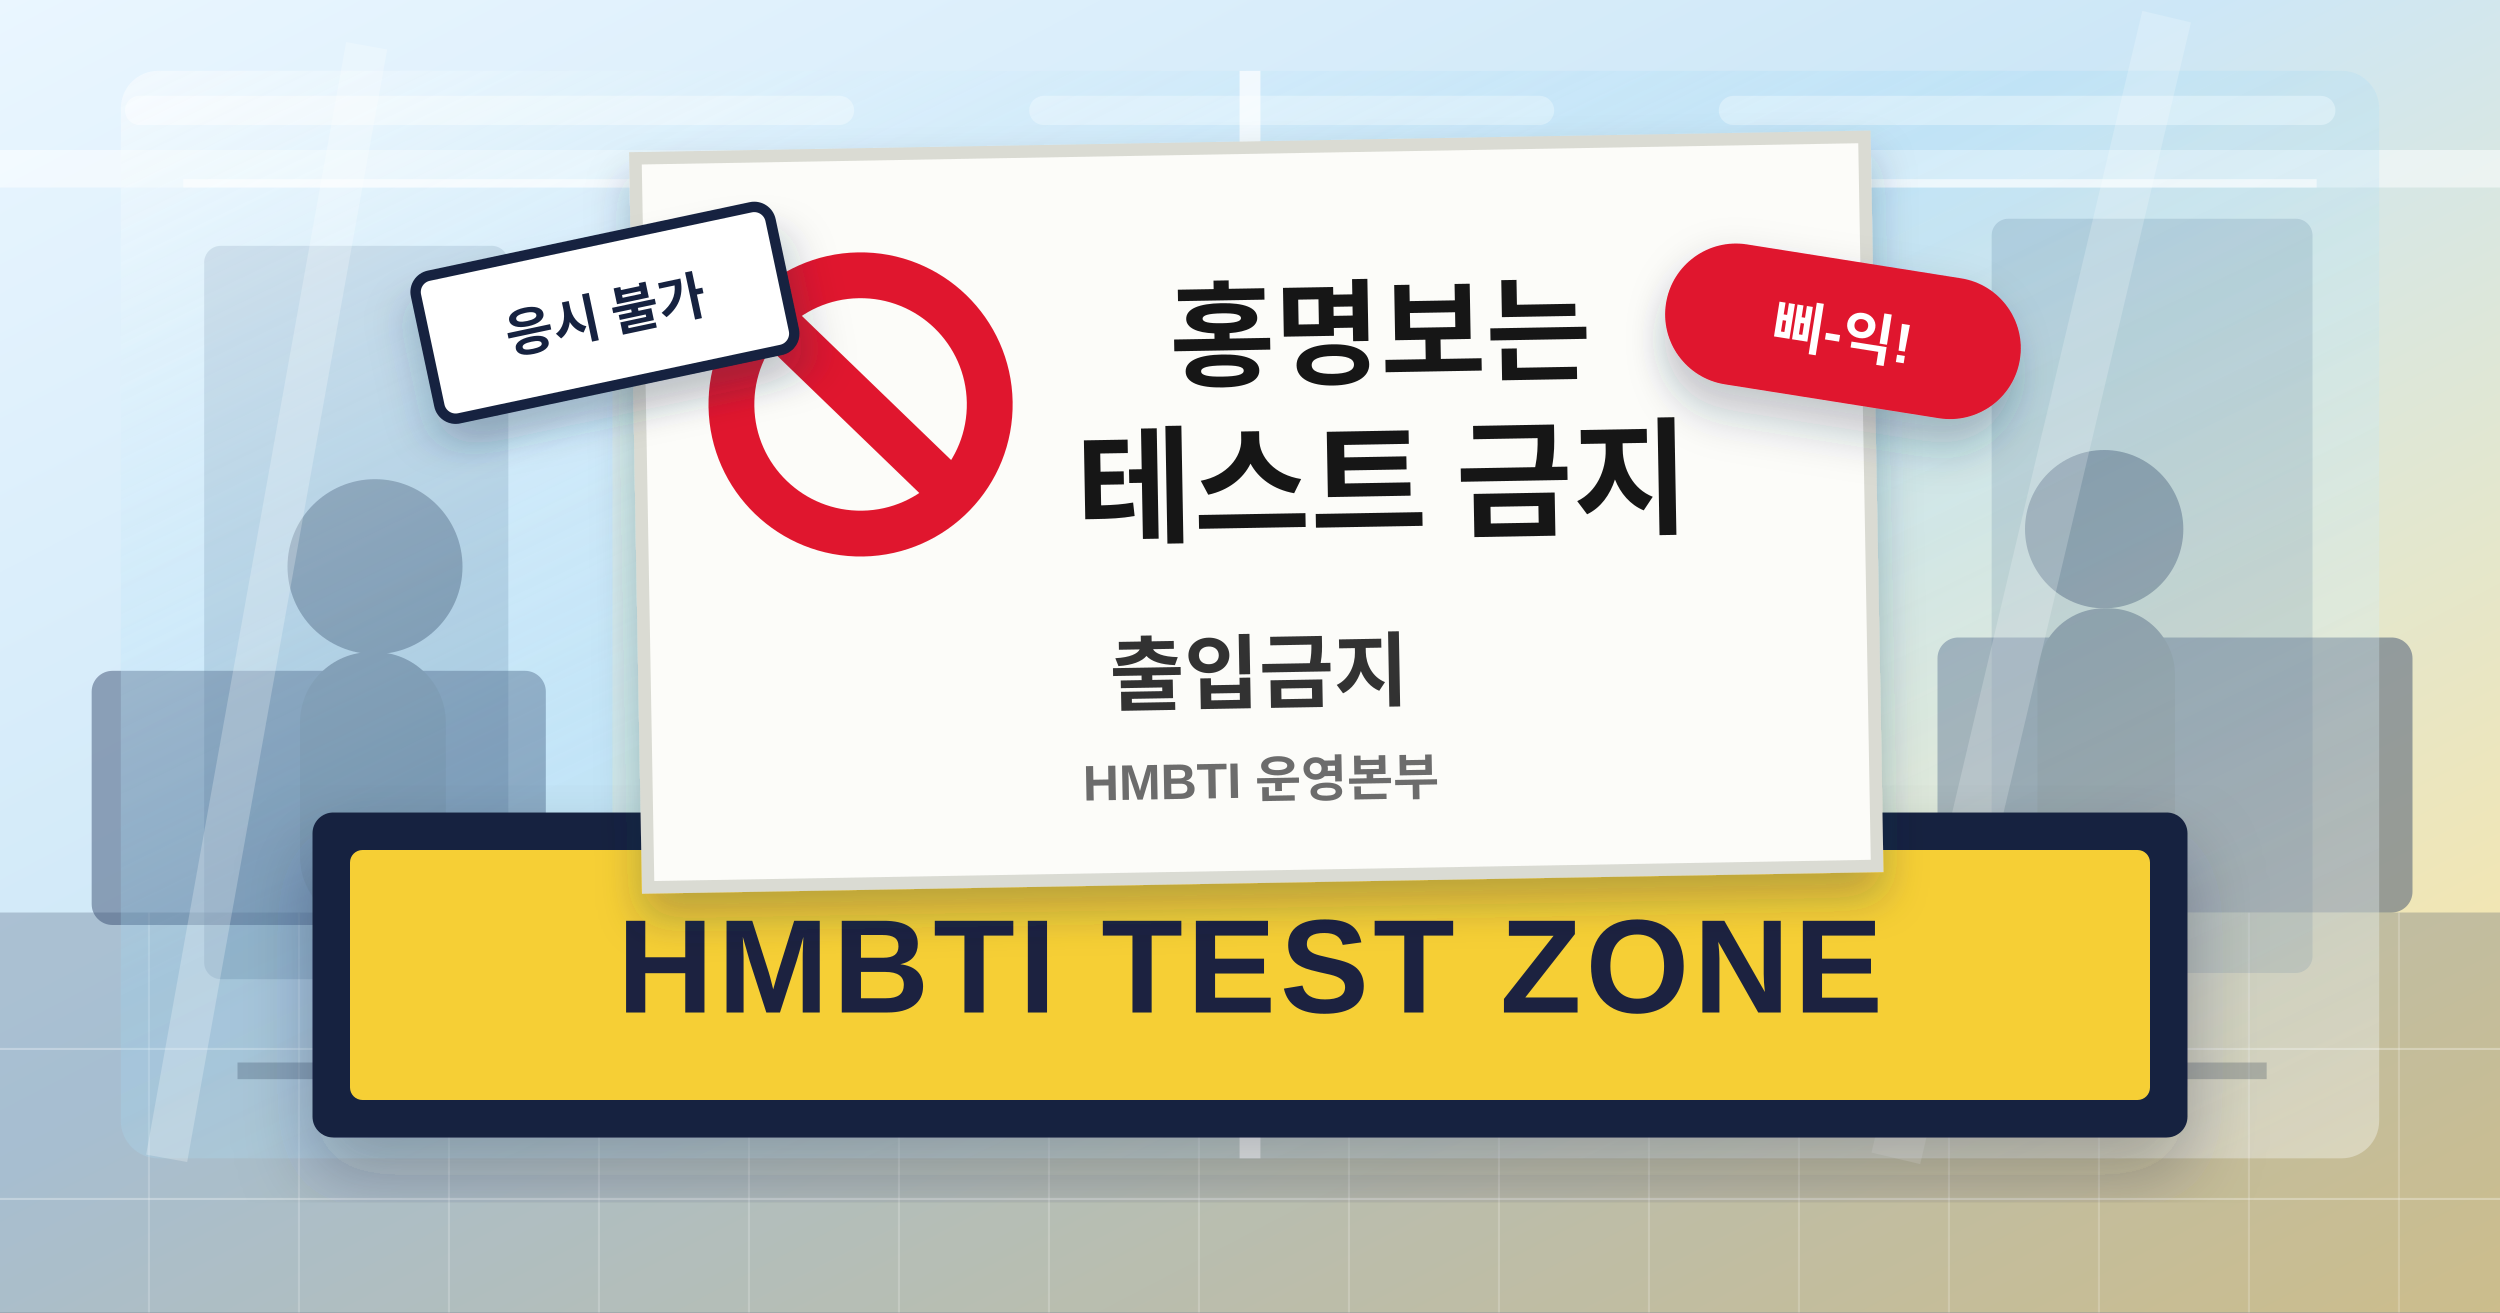
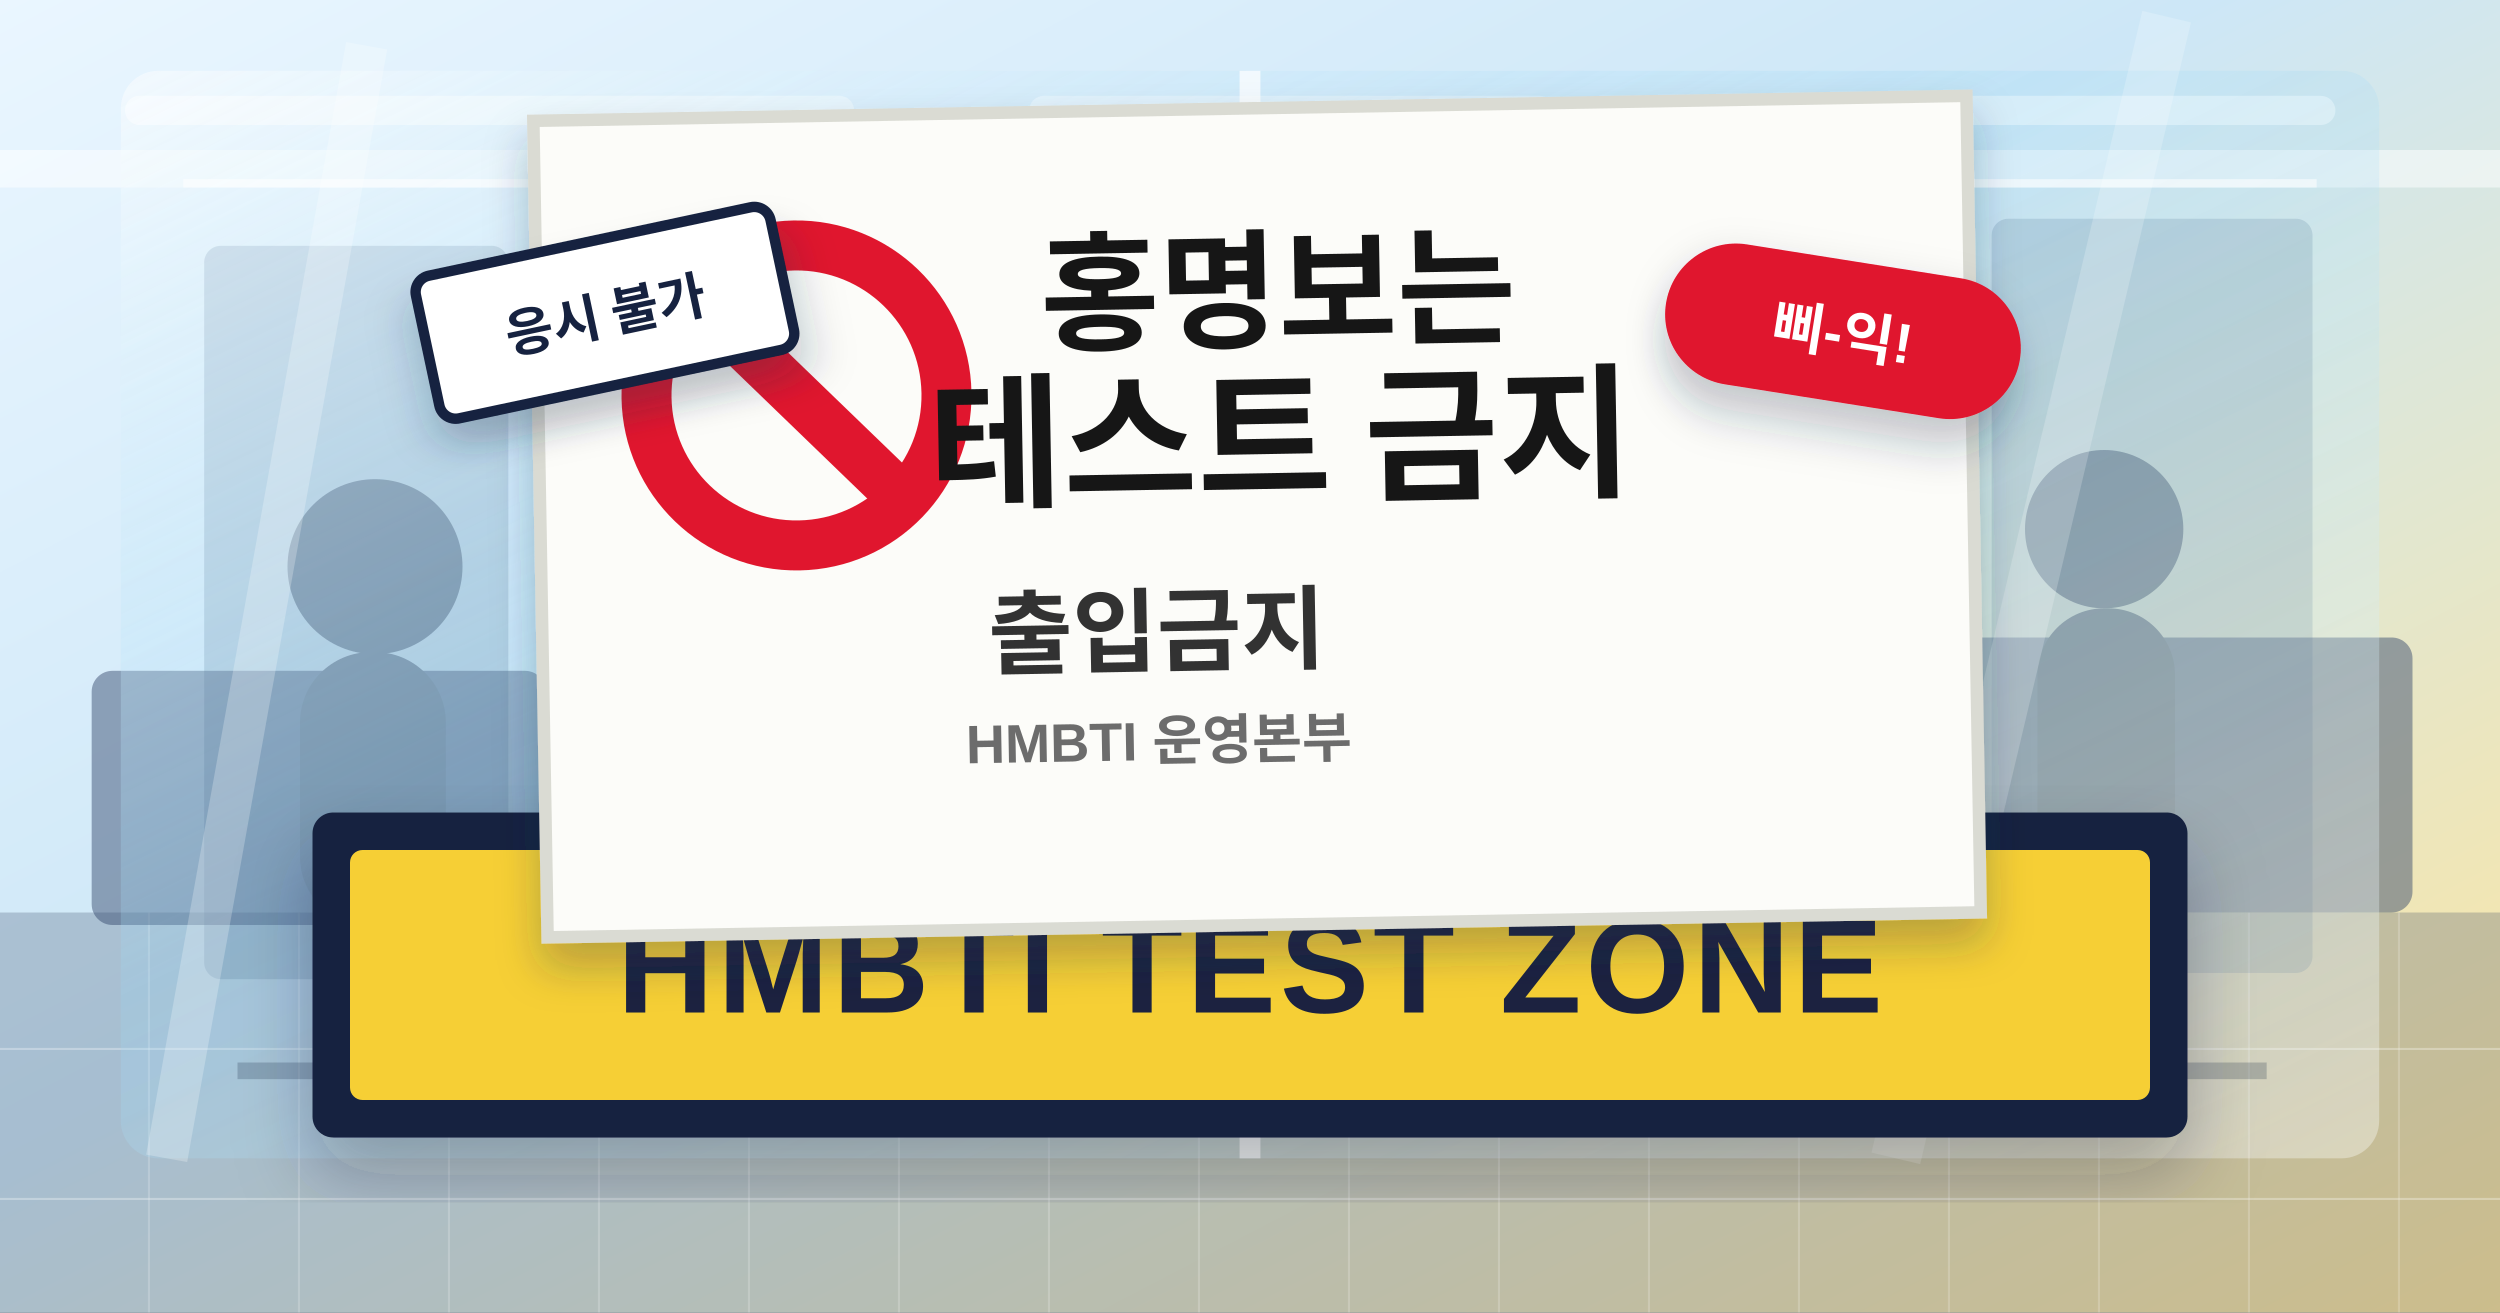
<svg xmlns="http://www.w3.org/2000/svg" viewBox="0 0 1200 630" role="img" aria-labelledby="title desc">
  <defs>
    <linearGradient id="storeLight" x1="0" y1="0" x2="1" y2="1">
      <stop offset="0" stop-color="#eaf6ff" />
      <stop offset="0.44" stop-color="#cde7f7" />
      <stop offset="1" stop-color="#ffe69a" />
    </linearGradient>
    <linearGradient id="doorGlass" x1="0" y1="0" x2="1" y2="1">
      <stop offset="0" stop-color="#ffffff" stop-opacity="0.86" />
      <stop offset="0.42" stop-color="#9bd7f4" stop-opacity="0.42" />
      <stop offset="1" stop-color="#ffffff" stop-opacity="0.62" />
    </linearGradient>
    <filter id="softShadow" x="-20%" y="-20%" width="140%" height="140%">
      <feDropShadow dx="0" dy="18" stdDeviation="18" flood-color="#13233f" flood-opacity="0.28" />
    </filter>
    <filter id="paperShadow" x="-20%" y="-20%" width="140%" height="140%">
      <feDropShadow dx="0" dy="12" stdDeviation="10" flood-color="#25324d" flood-opacity="0.28" />
    </filter>
    <pattern id="floorLines" width="72" height="72" patternUnits="userSpaceOnUse" patternTransform="rotate(0)">
      <path d="M0 72H72" fill="none" stroke="#ffffff" stroke-opacity="0.42" stroke-width="2" />
      <path d="M72 0V72" fill="none" stroke="#ffffff" stroke-opacity="0.26" stroke-width="2" />
    </pattern>
  </defs>
  <rect width="1200" height="630" fill="#162540" />
  <rect x="0" y="0" width="1200" height="630" fill="url(#storeLight)" />
  <rect x="0" y="438" width="1200" height="192" fill="#34445f" opacity="0.25" />
  <rect x="0" y="438" width="1200" height="192" fill="url(#floorLines)" opacity="0.72" />
  <g opacity="0.7">
    <rect x="98" y="118" width="146" height="352" rx="8" fill="#31547a" opacity="0.32" />
    <rect x="956" y="105" width="154" height="362" rx="8" fill="#31547a" opacity="0.3" />
    <rect x="294" y="120" width="92" height="330" rx="8" fill="#fff5c6" opacity="0.55" />
    <rect x="804" y="126" width="90" height="326" rx="8" fill="#fff5c6" opacity="0.5" />
    <rect x="0" y="72" width="1200" height="18" fill="#ffffff" opacity="0.72" />
    <rect x="60" y="46" width="350" height="14" rx="7" fill="#ffffff" opacity="0.8" />
    <rect x="494" y="46" width="252" height="14" rx="7" fill="#ffffff" opacity="0.72" />
    <rect x="825" y="46" width="296" height="14" rx="7" fill="#ffffff" opacity="0.76" />
  </g>
  <g opacity="0.46">
    <rect x="44" y="322" width="218" height="122" rx="10" fill="#2f4368" />
    <rect x="930" y="306" width="228" height="132" rx="10" fill="#2f4368" />
    <circle cx="180" cy="272" r="42" fill="#203250" />
    <rect x="144" y="313" width="70" height="132" rx="34" fill="#203250" />
    <circle cx="1010" cy="254" r="38" fill="#203250" />
    <rect x="978" y="292" width="66" height="138" rx="32" fill="#203250" />
  </g>
  <rect x="58" y="34" width="1084" height="522" rx="18" fill="url(#doorGlass)" opacity="0.58" />
  <path d="M600 34V556" stroke="#ffffff" stroke-width="10" stroke-opacity="0.72" />
  <path d="M88 88H1112" stroke="#ffffff" stroke-width="4" stroke-opacity="0.55" />
  <path d="M114 514H1088" stroke="#10213f" stroke-width="8" stroke-opacity="0.22" />
  <path d="M176 22L80 556" stroke="#ffffff" stroke-width="20" stroke-opacity="0.24" />
  <path d="M1040 8L910 556" stroke="#ffffff" stroke-width="24" stroke-opacity="0.2" />
  <g filter="url(#softShadow)">
    <rect x="150" y="390" width="900" height="156" rx="10" fill="#14233f" />
    <rect x="168" y="408" width="864" height="120" rx="6" fill="#f6cf36" />
    <text x="600" y="486" text-anchor="middle" font-family="'Pretendard', 'Apple SD Gothic Neo', 'Noto Sans KR', Arial, sans-serif" font-size="64" font-weight="900" letter-spacing="2" fill="#1b2440">HMBTI TEST ZONE</text>
  </g>
-   <g transform="translate(305 76) rotate(-1)" filter="url(#paperShadow)">
-     <rect x="0" y="0" width="590" height="350" rx="4" fill="#f8f8f3" />
-     <rect x="0" y="0" width="590" height="350" rx="4" fill="#ffffff" opacity="0.5" />
-     <path d="M0 0H590V350H0Z" fill="none" stroke="#dadbd3" stroke-width="6" />
-     <circle cx="106" cy="120" r="62" fill="none" stroke="#e0182d" stroke-width="22" />
-     <path d="M63 77L149 163" stroke="#e0182d" stroke-width="22" stroke-linecap="round" />
-     <text x="356" y="110" text-anchor="middle" font-family="'Pretendard', 'Apple SD Gothic Neo', 'Noto Sans KR', Arial, sans-serif" font-size="55" font-weight="900" fill="#171717">홍명보는</text>
-     <text x="356" y="184" text-anchor="middle" font-family="'Pretendard', 'Apple SD Gothic Neo', 'Noto Sans KR', Arial, sans-serif" font-size="61" font-weight="900" fill="#171717">테스트 금지</text>
-     <text x="295" y="266" text-anchor="middle" font-family="'Pretendard', 'Apple SD Gothic Neo', 'Noto Sans KR', Arial, sans-serif" font-size="39" font-weight="800" fill="#333333">출입금지</text>
-     <text x="295" y="312" text-anchor="middle" font-family="'Pretendard', 'Apple SD Gothic Neo', 'Noto Sans KR', Arial, sans-serif" font-size="24" font-weight="800" fill="#6c6c6c">HMBTI 운영본부</text>
+   <g transform="translate(256 58) rotate(-1)" filter="url(#paperShadow)">
+     <rect x="0" y="0" width="688" height="392" rx="4" fill="#f8f8f3" />
+     <rect x="0" y="0" width="688" height="392" rx="4" fill="#ffffff" opacity="0.5" />
+     <path d="M0 0H688V392H0Z" fill="none" stroke="#dadbd3" stroke-width="6" />
+     <circle cx="124" cy="134" r="72" fill="none" stroke="#e0182d" stroke-width="24" />
+     <path d="M75 85L173 183" stroke="#e0182d" stroke-width="24" stroke-linecap="round" />
+     <text x="356" y="110" text-anchor="middle" font-family="'Pretendard', 'Apple SD Gothic Neo', 'Noto Sans KR', Arial, sans-serif" font-size="62" font-weight="900" fill="#171717">홍명보는</text>
+     <text x="356" y="184" text-anchor="middle" font-family="'Pretendard', 'Apple SD Gothic Neo', 'Noto Sans KR', Arial, sans-serif" font-size="70" font-weight="900" fill="#171717">테스트 금지</text>
+     <text x="295" y="266" text-anchor="middle" font-family="'Pretendard', 'Apple SD Gothic Neo', 'Noto Sans KR', Arial, sans-serif" font-size="44" font-weight="800" fill="#333333">출입금지</text>
+     <text x="295" y="312" text-anchor="middle" font-family="'Pretendard', 'Apple SD Gothic Neo', 'Noto Sans KR', Arial, sans-serif" font-size="26" font-weight="800" fill="#6c6c6c">HMBTI 운영본부</text>
  </g>
  <g transform="translate(805 112) rotate(9)" filter="url(#paperShadow)">
    <rect x="0" y="0" width="172" height="68" rx="34" fill="#e0182d" />
    <text x="86" y="45" text-anchor="middle" font-family="'Pretendard', 'Apple SD Gothic Neo', 'Noto Sans KR', Arial, sans-serif" font-size="27" font-weight="900" fill="#ffffff">삐-익!</text>
  </g>
  <g transform="translate(198 134) rotate(-12)" filter="url(#paperShadow)">
    <rect x="0" y="0" width="174" height="70" rx="8" fill="#ffffff" stroke="#17233f" stroke-width="5" />
    <text x="87" y="45" text-anchor="middle" font-family="'Pretendard', 'Apple SD Gothic Neo', 'Noto Sans KR', Arial, sans-serif" font-size="25" font-weight="900" fill="#17233f">응시 불가</text>
  </g>
</svg>
